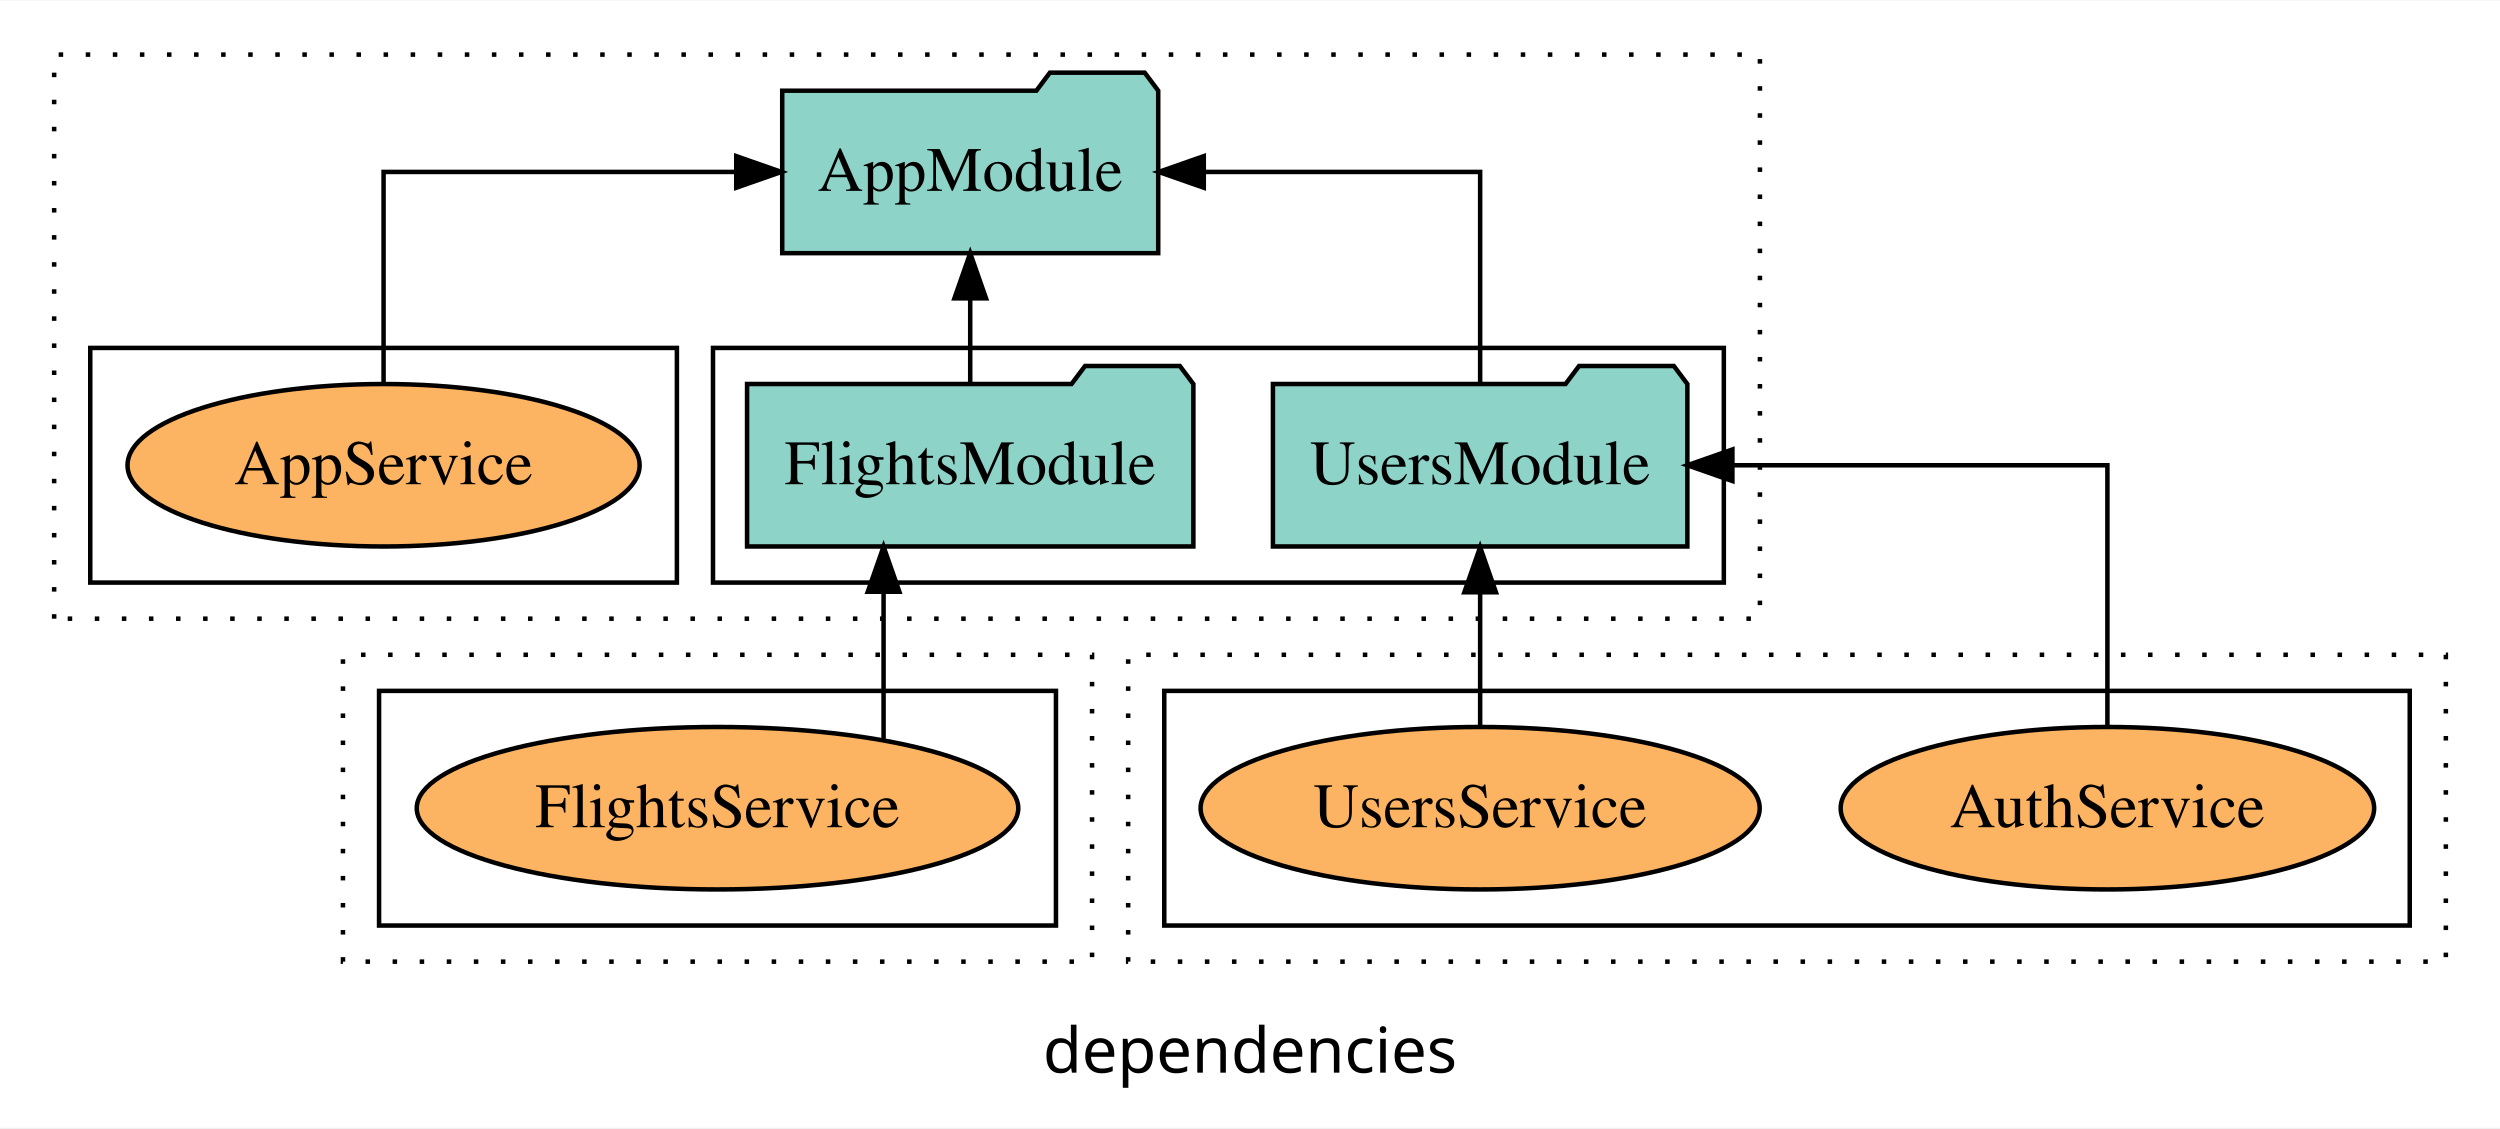
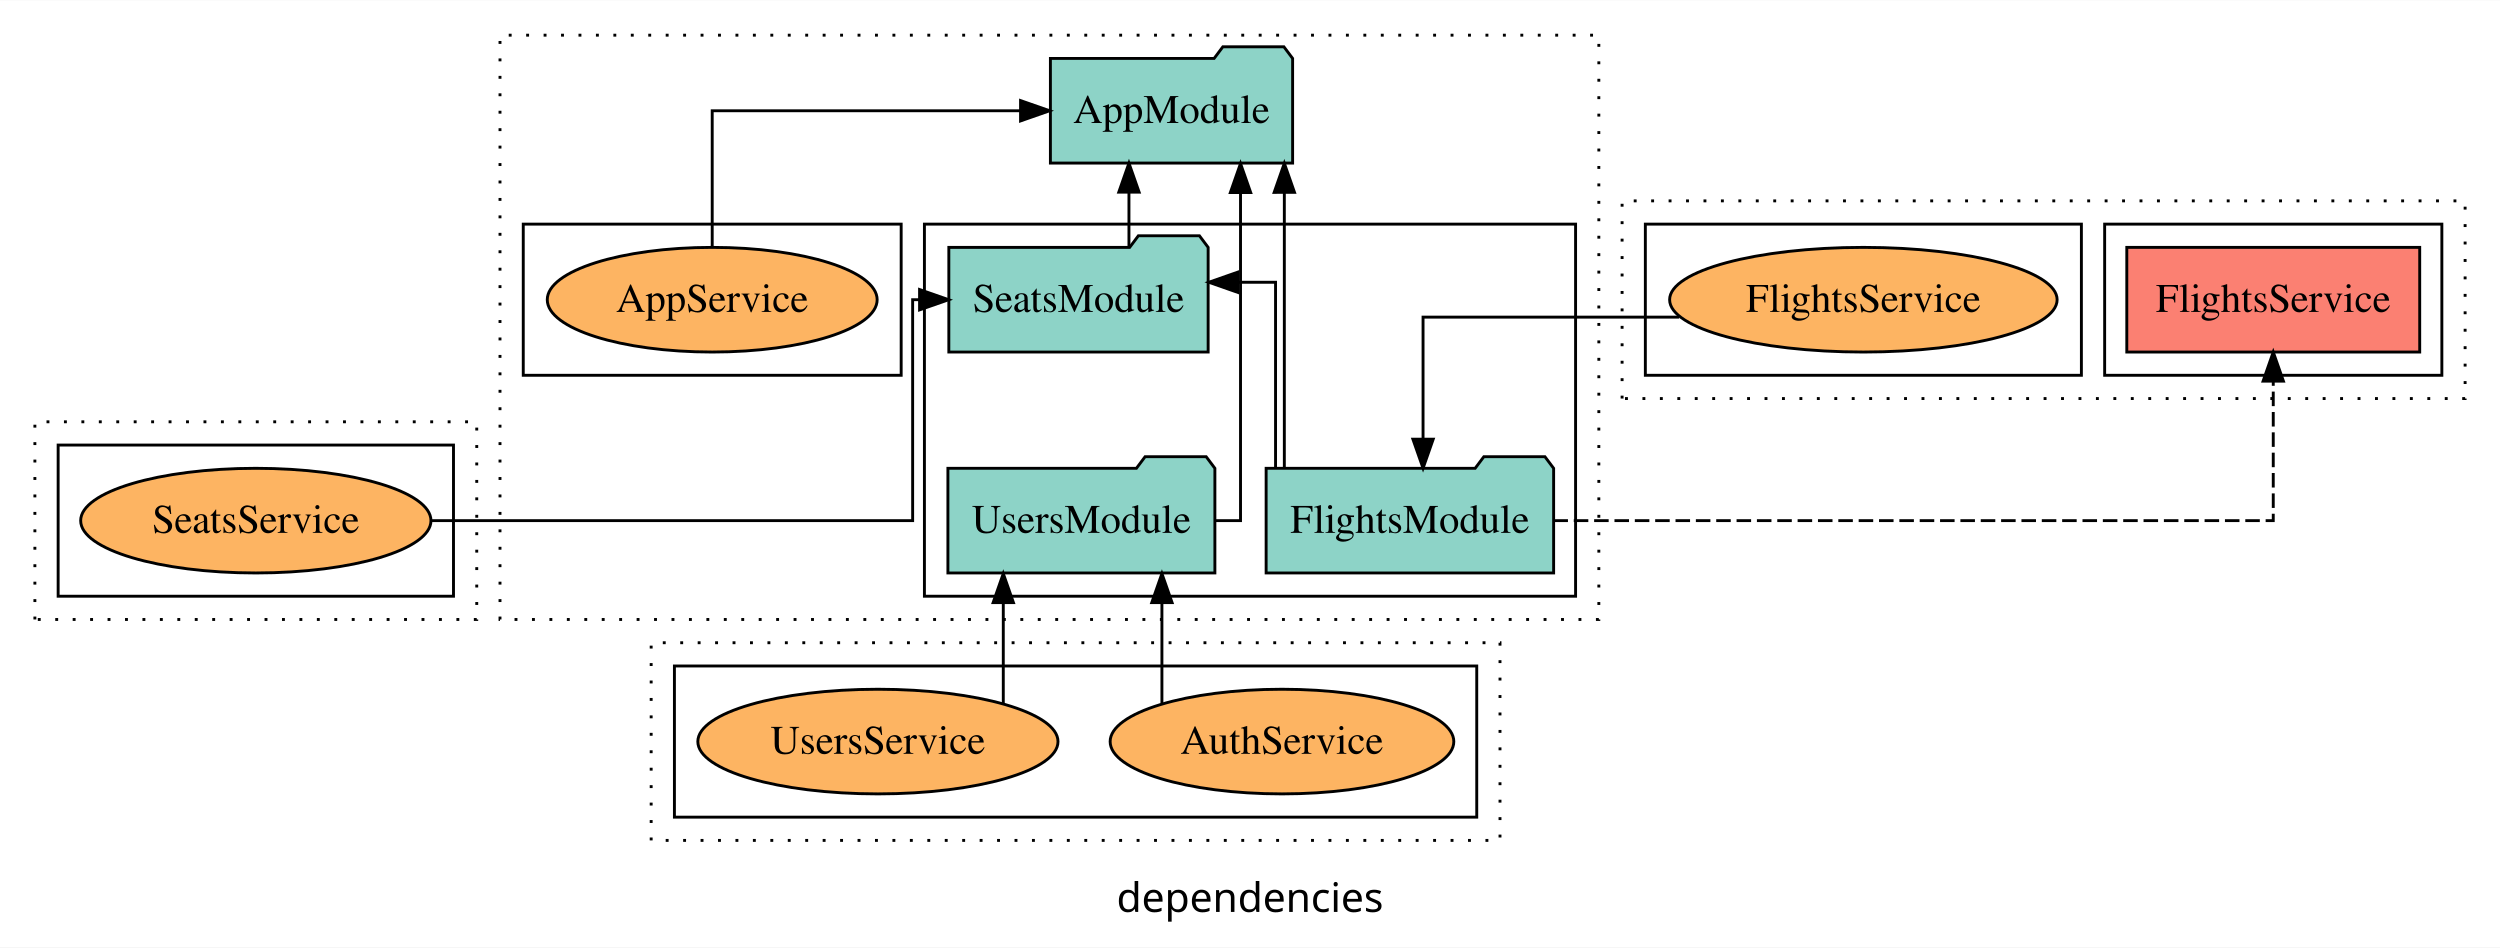
- <svg xmlns="http://www.w3.org/2000/svg" width="554pt" height="250pt" viewBox="0.00 0.00 554.00 249.80">
-   <g id="graph0" class="graph" transform="scale(1 1) rotate(0) translate(4 245.8)">
-     <polygon fill="white" stroke="transparent" points="-4,4 -4,-245.8 550,-245.8 550,4 -4,4" />
-     <text text-anchor="middle" x="273" y="-8.2" font-family="sans-serif" font-size="14.00">dependencies</text>
+ <svg xmlns="http://www.w3.org/2000/svg" width="860pt" height="326pt" viewBox="0.00 0.00 860.00 325.80">
+   <g id="graph0" class="graph" transform="scale(1 1) rotate(0) translate(4 321.8)">
+     <polygon fill="white" stroke="transparent" points="-4,4 -4,-321.8 856,-321.8 856,4 -4,4" />
+     <text text-anchor="middle" x="426" y="-8.2" font-family="sans-serif" font-size="14.00">dependencies</text>
    <g id="clust1" class="cluster">
-       <polygon fill="none" stroke="black" stroke-dasharray="1,5" points="8,-108.8 8,-233.8 386,-233.8 386,-108.8 8,-108.8" />
+       <polygon fill="none" stroke="black" stroke-dasharray="1,5" points="168,-108.8 168,-309.8 546,-309.8 546,-108.8 168,-108.8" />
    </g>
    <g id="clust3" class="cluster">
-       <polygon fill="none" stroke="black" points="154,-116.8 154,-168.8 378,-168.8 378,-116.8 154,-116.8" />
+       <polygon fill="none" stroke="black" points="314,-116.8 314,-244.8 538,-244.8 538,-116.8 314,-116.8" />
    </g>
    <g id="clust6" class="cluster">
-       <polygon fill="none" stroke="black" points="16,-116.8 16,-168.8 146,-168.8 146,-116.8 16,-116.8" />
+       <polygon fill="none" stroke="black" points="176,-192.8 176,-244.8 306,-244.8 306,-192.8 176,-192.8" />
    </g>
    <g id="clust7" class="cluster">
-       <polygon fill="none" stroke="black" stroke-dasharray="1,5" points="72,-32.8 72,-100.8 238,-100.8 238,-32.8 72,-32.8" />
+       <polygon fill="none" stroke="black" stroke-dasharray="1,5" points="554,-184.8 554,-252.8 844,-252.8 844,-184.8 554,-184.8" />
+     </g>
+     <g id="clust10" class="cluster">
+       <polygon fill="none" stroke="black" points="720,-192.8 720,-244.8 836,-244.8 836,-192.8 720,-192.8" />
    </g>
    <g id="clust12" class="cluster">
-       <polygon fill="none" stroke="black" points="80,-40.8 80,-92.8 230,-92.8 230,-40.8 80,-40.8" />
+       <polygon fill="none" stroke="black" points="562,-192.8 562,-244.8 712,-244.8 712,-192.8 562,-192.8" />
    </g>
    <g id="clust13" class="cluster">
-       <polygon fill="none" stroke="black" stroke-dasharray="1,5" points="246,-32.8 246,-100.8 538,-100.8 538,-32.8 246,-32.8" />
+       <polygon fill="none" stroke="black" stroke-dasharray="1,5" points="8,-108.8 8,-176.8 160,-176.8 160,-108.8 8,-108.8" />
    </g>
    <g id="clust18" class="cluster">
-       <polygon fill="none" stroke="black" points="254,-40.8 254,-92.8 530,-92.8 530,-40.8 254,-40.8" />
+       <polygon fill="none" stroke="black" points="16,-116.8 16,-168.8 152,-168.8 152,-116.8 16,-116.8" />
+     </g>
+     <g id="clust19" class="cluster">
+       <polygon fill="none" stroke="black" stroke-dasharray="1,5" points="220,-32.8 220,-100.8 512,-100.8 512,-32.8 220,-32.8" />
+     </g>
+     <g id="clust24" class="cluster">
+       <polygon fill="none" stroke="black" points="228,-40.8 228,-92.8 504,-92.8 504,-40.8 228,-40.8" />
    </g>
    <g id="node1" class="node">
-       <polygon fill="#8dd3c7" stroke="black" points="260.45,-160.8 257.45,-164.8 236.45,-164.8 233.45,-160.8 161.55,-160.8 161.55,-124.8 260.45,-124.8 260.45,-160.8" />
-       <text text-anchor="middle" x="211" y="-138.6" font-family="Times,serif" font-size="14.00">FlightsModule</text>
+       <polygon fill="#8dd3c7" stroke="black" points="530.45,-160.8 527.45,-164.8 506.45,-164.8 503.45,-160.8 431.55,-160.8 431.55,-124.8 530.45,-124.8 530.45,-160.8" />
+       <text text-anchor="middle" x="481" y="-138.6" font-family="Times,serif" font-size="14.00">FlightsModule</text>
+     </g>
+     <g id="node2" class="node">
+       <polygon fill="#8dd3c7" stroke="black" points="411.6,-236.8 408.6,-240.8 387.6,-240.8 384.6,-236.8 322.4,-236.8 322.4,-200.8 411.6,-200.8 411.6,-236.8" />
+       <text text-anchor="middle" x="367" y="-214.6" font-family="Times,serif" font-size="14.00">SeatsModule</text>
+     </g>
+     <g id="edge7" class="edge">
+       <path fill="none" stroke="black" d="M434.79,-161C434.79,-185.16 434.79,-224.8 434.79,-224.8 434.79,-224.8 421.84,-224.8 421.84,-224.8" />
+       <polygon fill="black" stroke="black" points="421.84,-221.3 411.84,-224.8 421.84,-228.3 421.84,-221.3" />
+     </g>
+     <g id="node4" class="node">
+       <polygon fill="#8dd3c7" stroke="black" points="440.66,-301.8 437.66,-305.8 416.66,-305.8 413.66,-301.8 357.34,-301.8 357.34,-265.8 440.66,-265.8 440.66,-301.8" />
+       <text text-anchor="middle" x="399" y="-279.6" font-family="Times,serif" font-size="14.00">AppModule</text>
+     </g>
+     <g id="edge1" class="edge">
+       <path fill="none" stroke="black" d="M437.81,-160.94C437.81,-160.94 437.81,-255.73 437.81,-255.73" />
+       <polygon fill="black" stroke="black" points="434.31,-255.72 437.81,-265.73 441.31,-255.73 434.31,-255.72" />
+     </g>
+     <g id="node6" class="node">
+       <polygon fill="#fb8072" stroke="black" points="828.38,-236.8 727.62,-236.8 727.62,-200.8 828.38,-200.8 828.38,-236.8" />
+       <text text-anchor="middle" x="778" y="-214.6" font-family="Times,serif" font-size="14.00">FlightsService </text>
+     </g>
+     <g id="edge5" class="edge">
+       <path fill="none" stroke="black" stroke-dasharray="5,2" d="M530.38,-142.8C614.83,-142.8 778,-142.8 778,-142.8 778,-142.8 778,-190.79 778,-190.79" />
+       <polygon fill="black" stroke="black" points="774.5,-190.79 778,-200.79 781.5,-190.79 774.5,-190.79" />
+     </g>
+     <g id="edge2" class="edge">
+       <path fill="none" stroke="black" d="M384.36,-236.91C384.36,-236.91 384.36,-255.79 384.36,-255.79" />
+       <polygon fill="black" stroke="black" points="380.86,-255.79 384.36,-265.79 387.86,-255.79 380.86,-255.79" />
    </g>
    <g id="node3" class="node">
-       <polygon fill="#8dd3c7" stroke="black" points="252.66,-225.8 249.66,-229.8 228.66,-229.8 225.66,-225.8 169.34,-225.8 169.34,-189.8 252.66,-189.8 252.66,-225.8" />
-       <text text-anchor="middle" x="211" y="-203.6" font-family="Times,serif" font-size="14.00">AppModule</text>
-     </g>
-     <g id="edge1" class="edge">
-       <path fill="none" stroke="black" d="M211,-160.91C211,-160.91 211,-179.79 211,-179.79" />
-       <polygon fill="black" stroke="black" points="207.5,-179.79 211,-189.79 214.5,-179.79 207.5,-179.79" />
-     </g>
-     <g id="node2" class="node">
-       <polygon fill="#8dd3c7" stroke="black" points="369.92,-160.8 366.92,-164.8 345.92,-164.8 342.92,-160.8 278.08,-160.8 278.08,-124.8 369.92,-124.8 369.92,-160.8" />
-       <text text-anchor="middle" x="324" y="-138.6" font-family="Times,serif" font-size="14.00">UsersModule</text>
-     </g>
-     <g id="edge2" class="edge">
-       <path fill="none" stroke="black" d="M324,-160.91C324,-180.14 324,-207.8 324,-207.8 324,-207.8 262.76,-207.8 262.76,-207.8" />
-       <polygon fill="black" stroke="black" points="262.76,-204.3 252.76,-207.8 262.76,-211.3 262.76,-204.3" />
-     </g>
-     <g id="node4" class="node">
-       <ellipse fill="#fdb462" stroke="black" cx="81" cy="-142.8" rx="56.74" ry="18" />
-       <text text-anchor="middle" x="81" y="-138.6" font-family="Times,serif" font-size="14.00">AppService</text>
+       <polygon fill="#8dd3c7" stroke="black" points="413.92,-160.8 410.92,-164.8 389.92,-164.8 386.92,-160.8 322.08,-160.8 322.08,-124.8 413.92,-124.8 413.92,-160.8" />
+       <text text-anchor="middle" x="368" y="-138.6" font-family="Times,serif" font-size="14.00">UsersModule</text>
    </g>
    <g id="edge3" class="edge">
-       <path fill="none" stroke="black" d="M81,-160.91C81,-180.14 81,-207.8 81,-207.8 81,-207.8 159.15,-207.8 159.15,-207.8" />
-       <polygon fill="black" stroke="black" points="159.15,-211.3 169.15,-207.8 159.15,-204.3 159.15,-211.3" />
+       <path fill="none" stroke="black" d="M414.19,-142.8C419.32,-142.8 422.74,-142.8 422.74,-142.8 422.74,-142.8 422.74,-255.66 422.74,-255.66" />
+       <polygon fill="black" stroke="black" points="419.24,-255.66 422.74,-265.66 426.24,-255.66 419.24,-255.66" />
    </g>
    <g id="node5" class="node">
-       <ellipse fill="#fdb462" stroke="black" cx="155" cy="-66.8" rx="66.65" ry="18" />
-       <text text-anchor="middle" x="155" y="-62.6" font-family="Times,serif" font-size="14.00">FlightsService</text>
+       <ellipse fill="#fdb462" stroke="black" cx="241" cy="-218.8" rx="56.74" ry="18" />
+       <text text-anchor="middle" x="241" y="-214.6" font-family="Times,serif" font-size="14.00">AppService</text>
    </g>
    <g id="edge4" class="edge">
-       <path fill="none" stroke="black" d="M191.8,-82.18C191.8,-82.18 191.8,-114.77 191.8,-114.77" />
-       <polygon fill="black" stroke="black" points="188.3,-114.77 191.8,-124.77 195.3,-114.77 188.3,-114.77" />
-     </g>
-     <g id="node6" class="node">
-       <ellipse fill="#fdb462" stroke="black" cx="463" cy="-66.8" rx="59.11" ry="18" />
-       <text text-anchor="middle" x="463" y="-62.6" font-family="Times,serif" font-size="14.00">AuthService</text>
-     </g>
-     <g id="edge5" class="edge">
-       <path fill="none" stroke="black" d="M463,-84.81C463,-107.29 463,-142.8 463,-142.8 463,-142.8 379.9,-142.8 379.9,-142.8" />
-       <polygon fill="black" stroke="black" points="379.9,-139.3 369.9,-142.8 379.9,-146.3 379.9,-139.3" />
+       <path fill="none" stroke="black" d="M241,-236.91C241,-256.14 241,-283.8 241,-283.8 241,-283.8 347.07,-283.8 347.07,-283.8" />
+       <polygon fill="black" stroke="black" points="347.07,-287.3 357.07,-283.8 347.07,-280.3 347.07,-287.3" />
    </g>
    <g id="node7" class="node">
-       <ellipse fill="#fdb462" stroke="black" cx="324" cy="-66.8" rx="61.95" ry="18" />
-       <text text-anchor="middle" x="324" y="-62.6" font-family="Times,serif" font-size="14.00">UsersService</text>
+       <ellipse fill="#fdb462" stroke="black" cx="637" cy="-218.8" rx="66.65" ry="18" />
+       <text text-anchor="middle" x="637" y="-214.6" font-family="Times,serif" font-size="14.00">FlightsService</text>
    </g>
    <g id="edge6" class="edge">
-       <path fill="none" stroke="black" d="M324,-84.81C324,-84.81 324,-114.65 324,-114.65" />
-       <polygon fill="black" stroke="black" points="320.5,-114.65 324,-124.65 327.5,-114.65 320.5,-114.65" />
+       <path fill="none" stroke="black" d="M573.64,-212.8C532.13,-212.8 485.53,-212.8 485.53,-212.8 485.53,-212.8 485.53,-170.83 485.53,-170.83" />
+       <polygon fill="black" stroke="black" points="489.03,-170.83 485.53,-160.83 482.03,-170.83 489.03,-170.83" />
+     </g>
+     <g id="node8" class="node">
+       <ellipse fill="#fdb462" stroke="black" cx="84" cy="-142.8" rx="60.25" ry="18" />
+       <text text-anchor="middle" x="84" y="-138.6" font-family="Times,serif" font-size="14.00">SeatsService</text>
+     </g>
+     <g id="edge8" class="edge">
+       <path fill="none" stroke="black" d="M144.55,-142.8C211.48,-142.8 309.95,-142.8 309.95,-142.8 309.95,-142.8 309.95,-218.8 309.95,-218.8 309.95,-218.8 312.33,-218.8 312.33,-218.8" />
+       <polygon fill="black" stroke="black" points="312.33,-222.3 322.33,-218.8 312.33,-215.3 312.33,-222.3" />
+     </g>
+     <g id="node9" class="node">
+       <ellipse fill="#fdb462" stroke="black" cx="437" cy="-66.8" rx="59.11" ry="18" />
+       <text text-anchor="middle" x="437" y="-62.6" font-family="Times,serif" font-size="14.00">AuthService</text>
+     </g>
+     <g id="edge9" class="edge">
+       <path fill="none" stroke="black" d="M395.7,-80.04C395.7,-80.04 395.7,-114.59 395.7,-114.59" />
+       <polygon fill="black" stroke="black" points="392.2,-114.59 395.7,-124.59 399.2,-114.59 392.2,-114.59" />
+     </g>
+     <g id="node10" class="node">
+       <ellipse fill="#fdb462" stroke="black" cx="298" cy="-66.8" rx="61.95" ry="18" />
+       <text text-anchor="middle" x="298" y="-62.6" font-family="Times,serif" font-size="14.00">UsersService</text>
+     </g>
+     <g id="edge10" class="edge">
+       <path fill="none" stroke="black" d="M341.13,-80.04C341.13,-80.04 341.13,-114.59 341.13,-114.59" />
+       <polygon fill="black" stroke="black" points="337.63,-114.59 341.13,-124.59 344.63,-114.59 337.63,-114.59" />
    </g>
  </g>
</svg>
